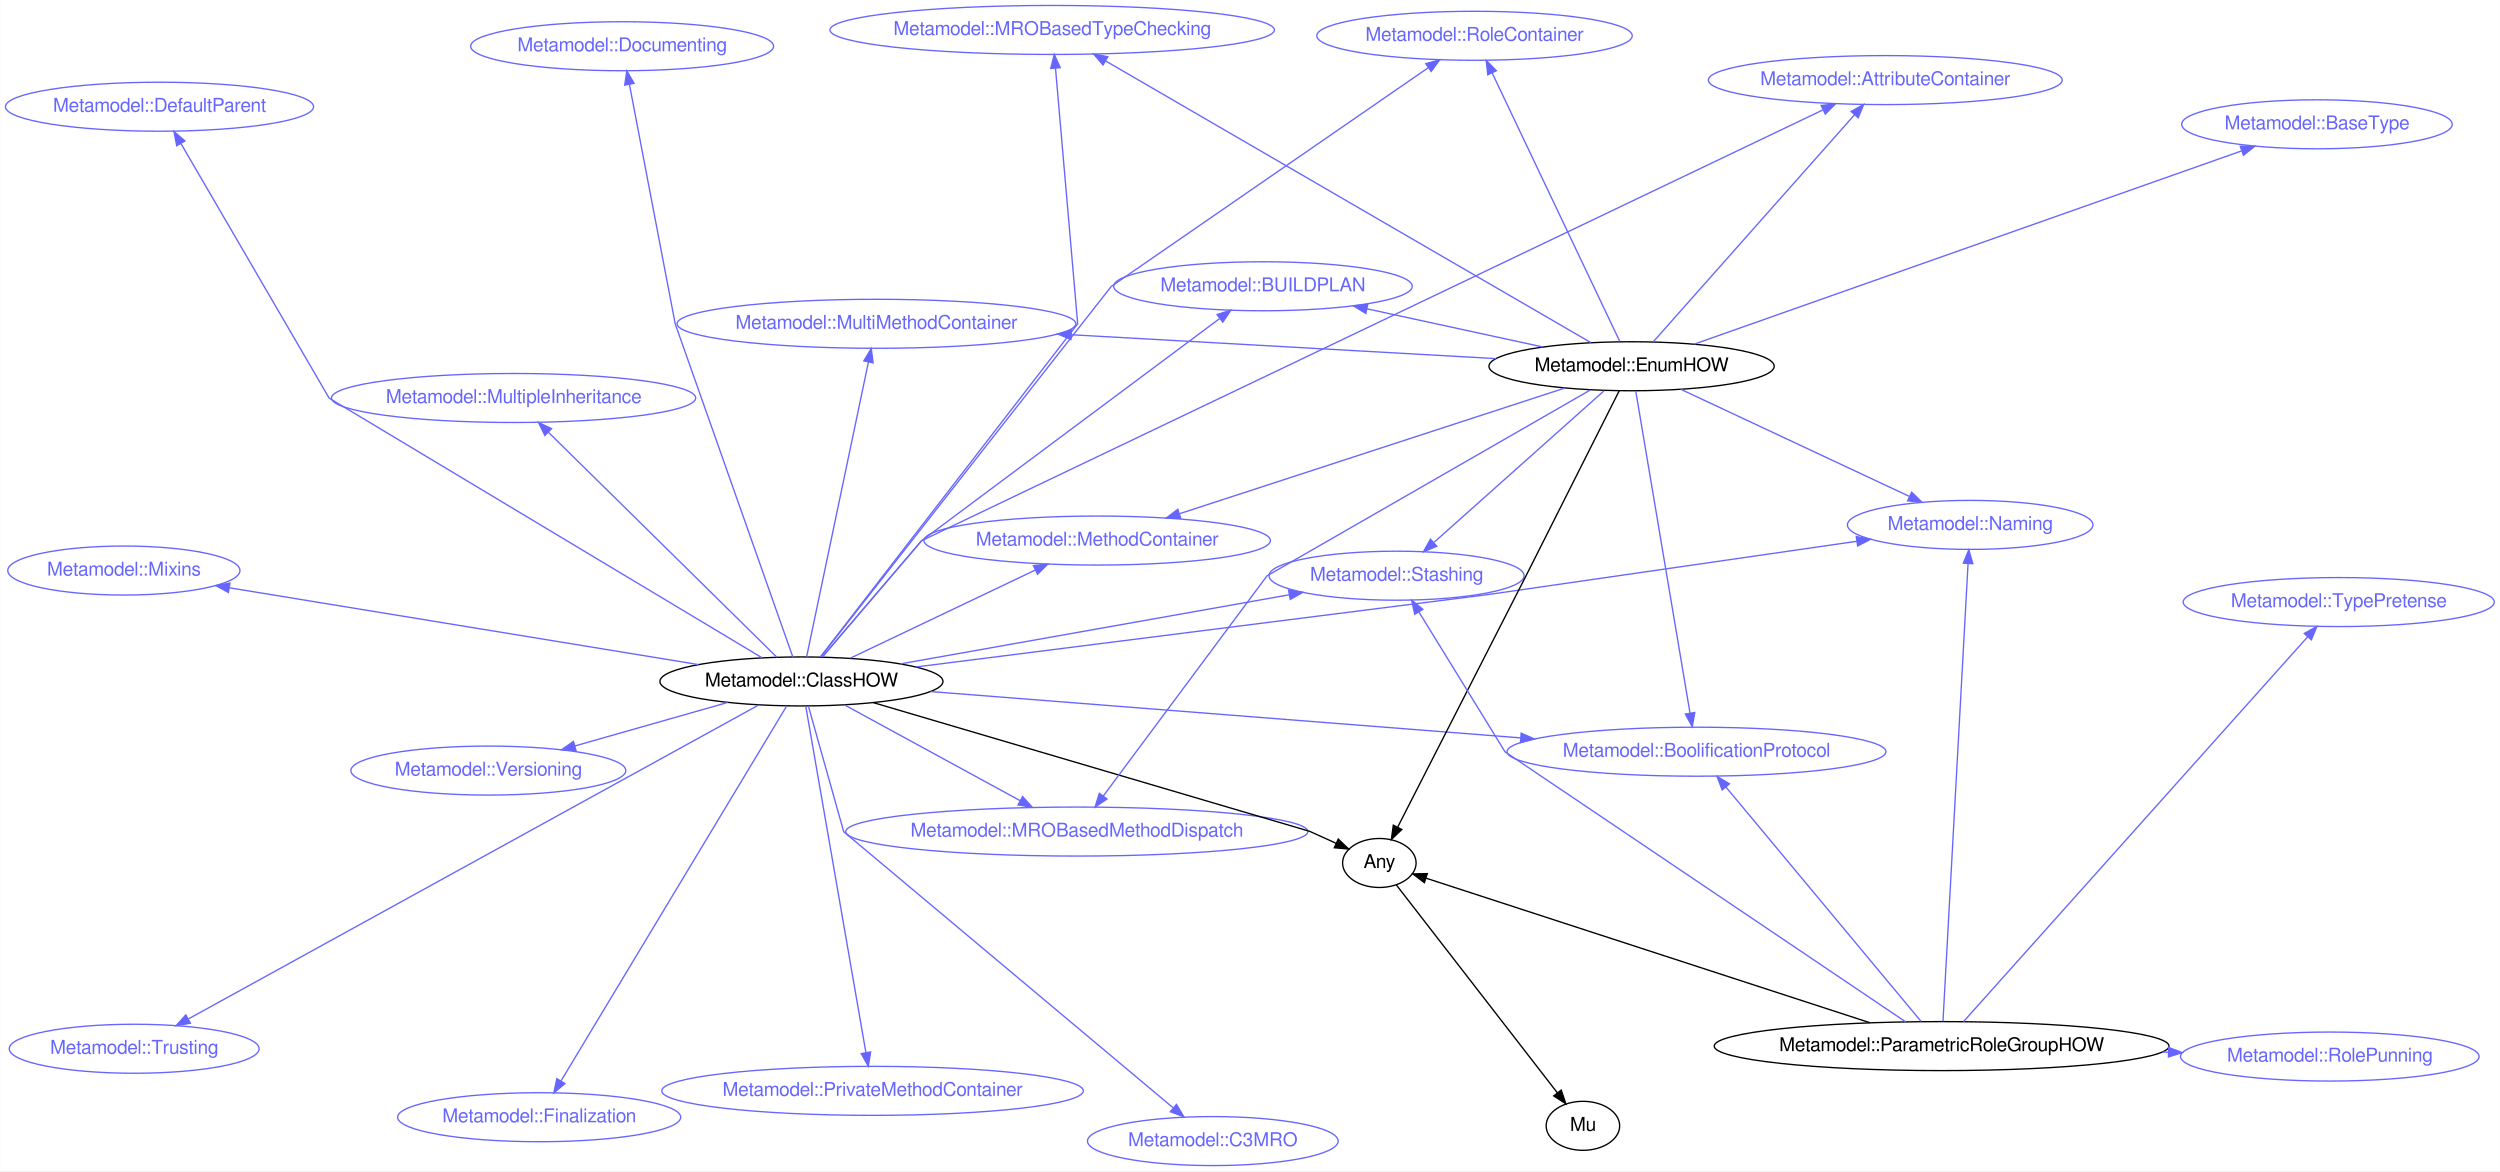
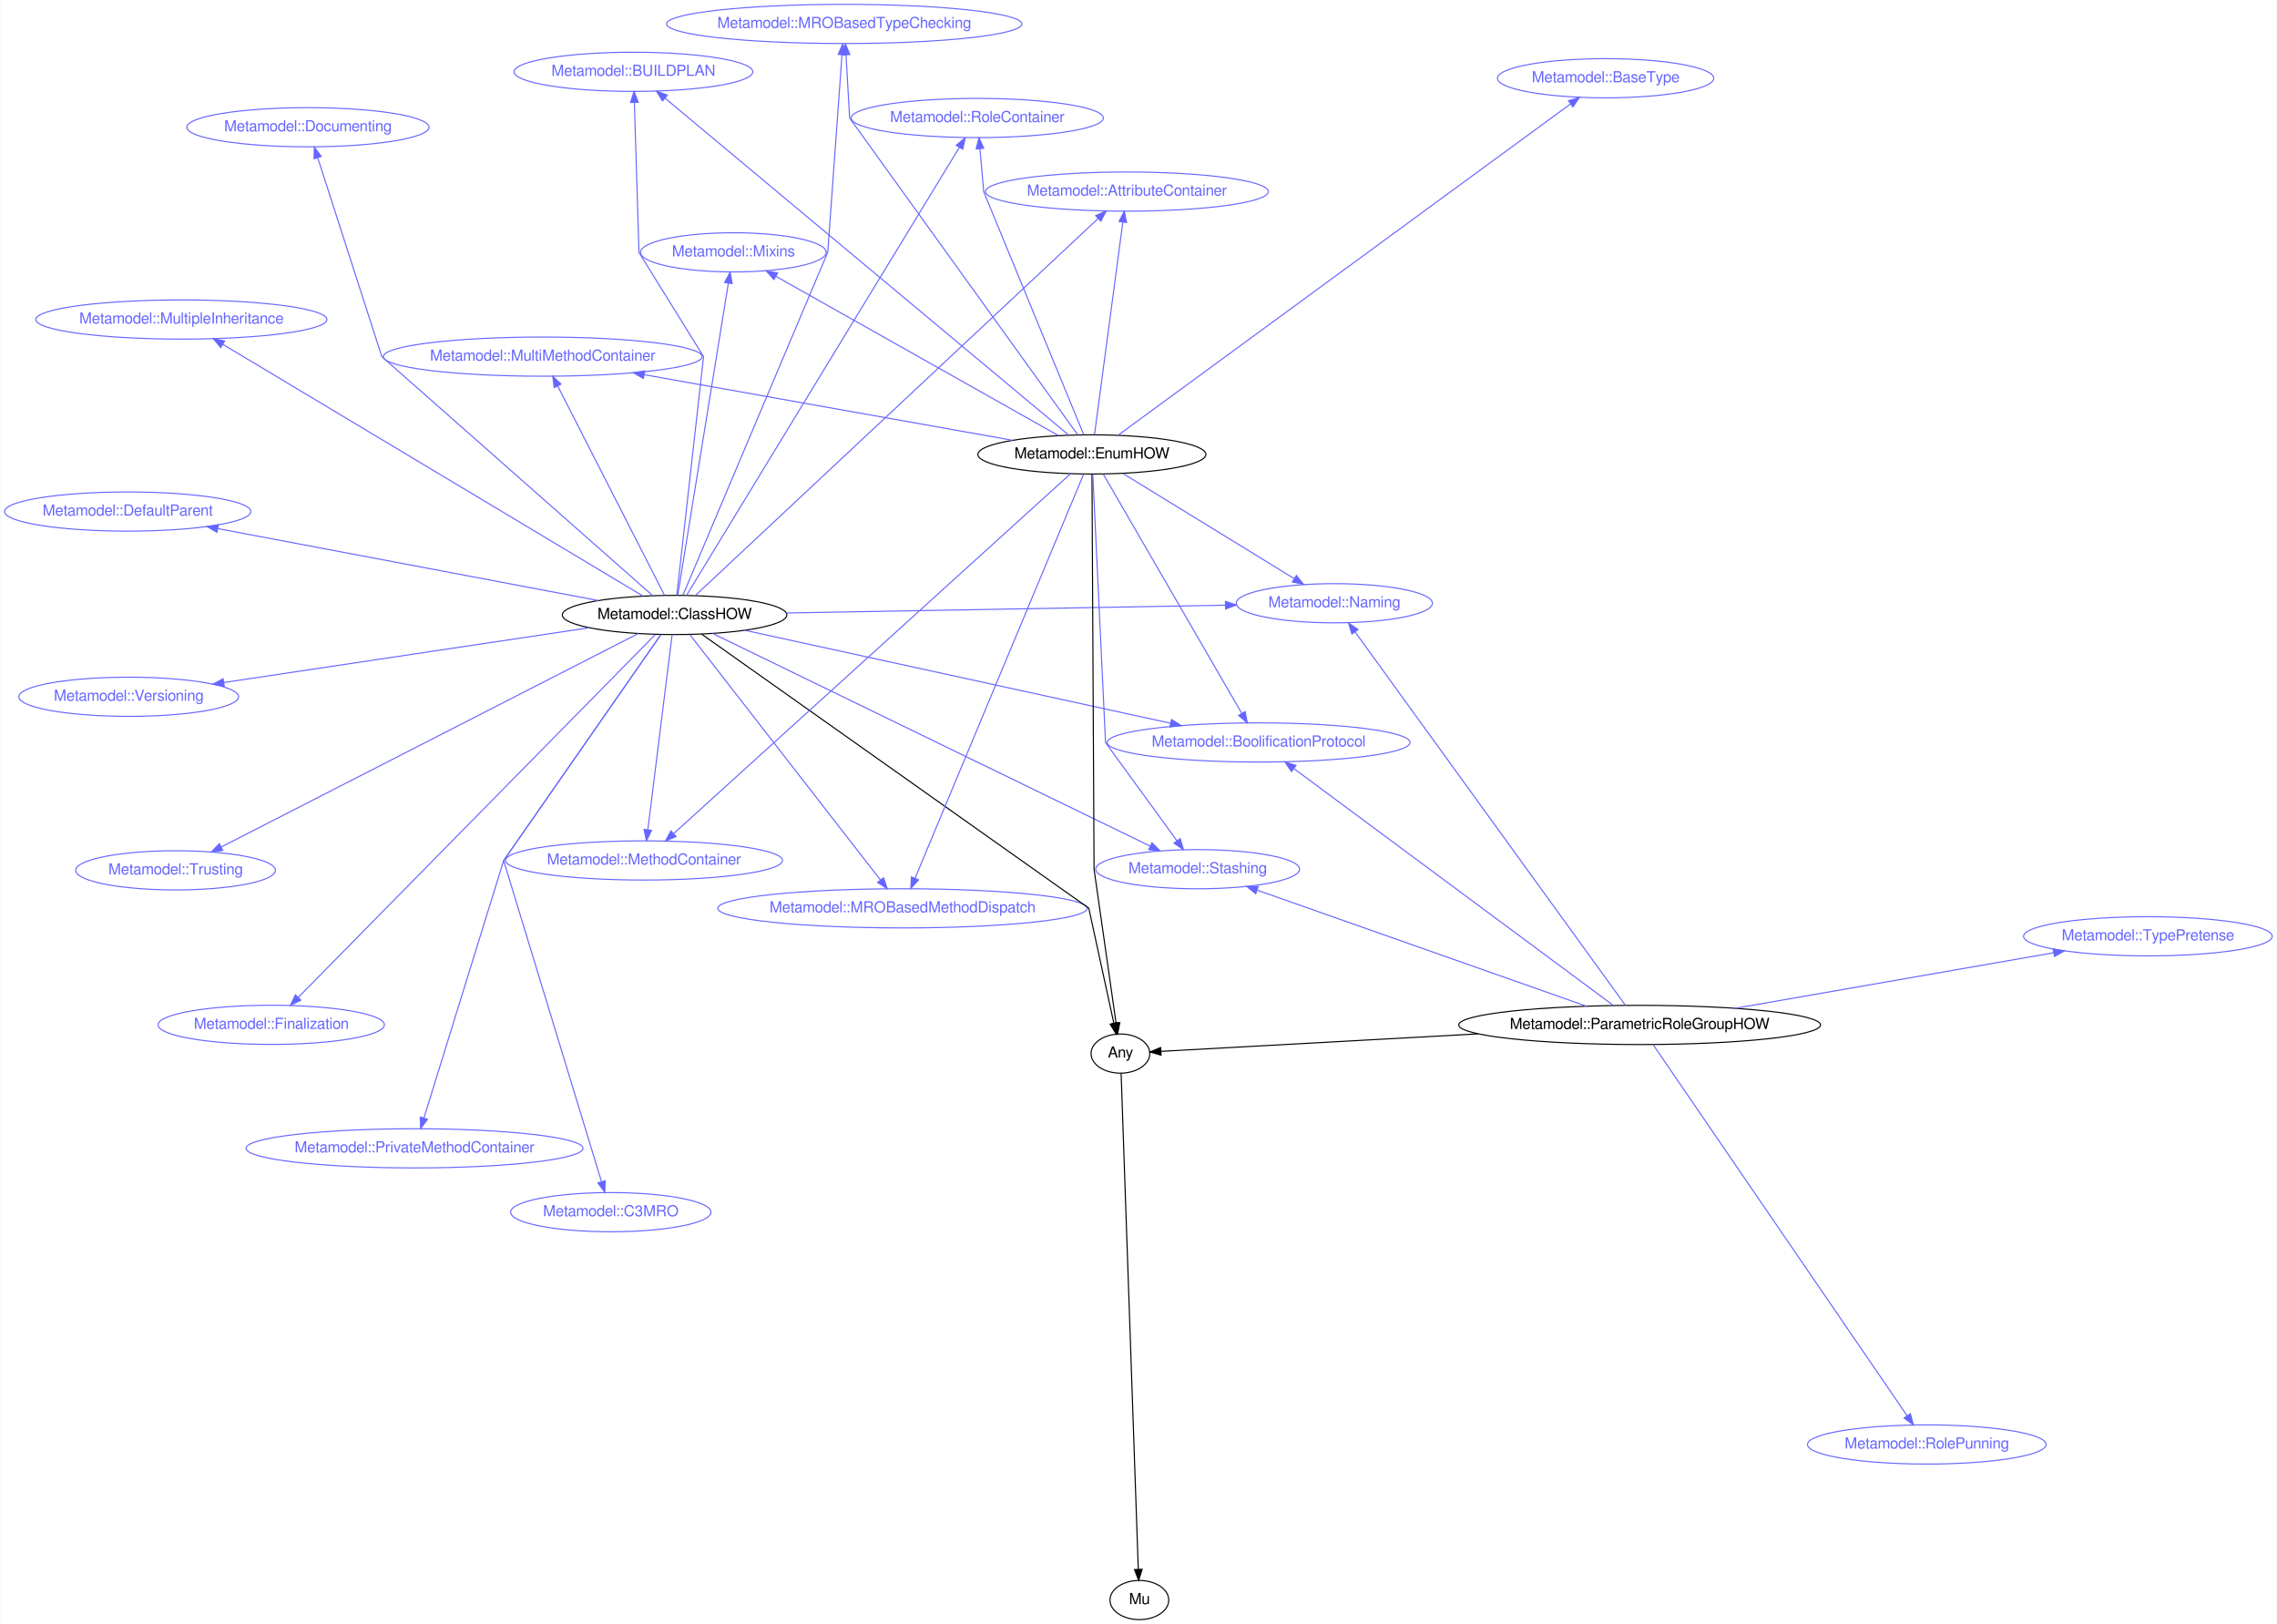
- <svg xmlns="http://www.w3.org/2000/svg" xmlns:xlink="http://www.w3.org/1999/xlink" width="1836pt" height="860pt" viewBox="0.00 0.00 1836.39 860.26">
-   <g id="graph0" class="graph" transform="scale(1 1) rotate(0) translate(870.095 406.126)">
-     <polygon fill="white" stroke="none" points="-870.095,454.135 -870.095,-406.126 966.293,-406.126 966.293,454.135 -870.095,454.135" />
+ <svg xmlns="http://www.w3.org/2000/svg" xmlns:xlink="http://www.w3.org/1999/xlink" width="2092pt" height="1492pt" viewBox="0.00 0.00 2092.11 1492.46">
+   <g id="graph0" class="graph" transform="scale(1 1) rotate(0) translate(4 1488.46)">
+     <polygon fill="white" stroke="transparent" points="-4,4 -4,-1488.46 2088.11,-1488.46 2088.11,4 -4,4" />
    <g id="node1" class="node">
      <g id="a_node1">
        <a xlink:href="/type/Metamodel::BoolificationProtocol" xlink:title="Metamodel::BoolificationProtocol">
-           <ellipse fill="none" stroke="#6666ff" cx="376.123" cy="146.094" rx="139.175" ry="18" />
-           <text text-anchor="middle" x="376.123" y="149.794" font-family="FreeSans" font-size="14.00" fill="#6666ff">Metamodel::BoolificationProtocol</text>
+           <ellipse fill="none" stroke="#6666ff" cx="1152.45" cy="-806.13" rx="139.18" ry="18" />
+           <text text-anchor="middle" x="1152.45" y="-802.43" font-family="FreeSans" font-size="14.00" fill="#6666ff">Metamodel::BoolificationProtocol</text>
        </a>
      </g>
    </g>
    <g id="node2" class="node">
      <g id="a_node2">
        <a xlink:href="/type/Mu" xlink:title="Mu">
-           <ellipse fill="none" stroke="#000000" cx="292.666" cy="420.925" rx="27" ry="18" />
-           <text text-anchor="middle" x="292.666" y="424.625" font-family="FreeSans" font-size="14.00" fill="#000000">Mu</text>
+           <ellipse fill="none" stroke="#000000" cx="1042.84" cy="-18" rx="27" ry="18" />
+           <text text-anchor="middle" x="1042.84" y="-14.3" font-family="FreeSans" font-size="14.00" fill="#000000">Mu</text>
        </a>
      </g>
    </g>
    <g id="node3" class="node">
      <g id="a_node3">
        <a xlink:href="/type/Any" xlink:title="Any">
-           <ellipse fill="none" stroke="#000000" cx="143.119" cy="227.839" rx="27" ry="18" />
-           <text text-anchor="middle" x="143.119" y="231.539" font-family="FreeSans" font-size="14.00" fill="#000000">Any</text>
+           <ellipse fill="none" stroke="#000000" cx="1025.45" cy="-520.21" rx="27" ry="18" />
+           <text text-anchor="middle" x="1025.45" y="-516.51" font-family="FreeSans" font-size="14.00" fill="#000000">Any</text>
        </a>
      </g>
    </g>
    <g id="edge1" class="edge">
-       <path fill="none" stroke="#000000" d="M155.612,243.97C181.893,277.901 243.016,356.82 273.977,396.795" />
-       <polygon fill="#000000" stroke="#000000" points="276.747,394.655 280.103,404.705 271.213,398.942 276.747,394.655" />
+       <path fill="none" stroke="#000000" d="M1026.08,-502.04C1028.69,-426.67 1038.68,-138.32 1041.86,-46.36" />
+       <polygon fill="#000000" stroke="#000000" points="1045.37,-46.26 1042.21,-36.15 1038.37,-46.02 1045.37,-46.26" />
    </g>
    <g id="node4" class="node">
      <g id="a_node4">
        <a xlink:href="/type/Metamodel::Naming" xlink:title="Metamodel::Naming">
-           <ellipse fill="none" stroke="#6666ff" cx="577.158" cy="-20.526" rx="90.184" ry="18" />
-           <text text-anchor="middle" x="577.158" y="-16.826" font-family="FreeSans" font-size="14.00" fill="#6666ff">Metamodel::Naming</text>
+           <ellipse fill="none" stroke="#6666ff" cx="1222.01" cy="-934.07" rx="90.18" ry="18" />
+           <text text-anchor="middle" x="1222.01" y="-930.37" font-family="FreeSans" font-size="14.00" fill="#6666ff">Metamodel::Naming</text>
        </a>
      </g>
    </g>
    <g id="node5" class="node">
      <g id="a_node5">
        <a xlink:href="/type/Metamodel::Documenting" xlink:title="Metamodel::Documenting">
-           <ellipse fill="none" stroke="#6666ff" cx="-413.154" cy="-372.159" rx="111.28" ry="18" />
-           <text text-anchor="middle" x="-413.154" y="-368.459" font-family="FreeSans" font-size="14.00" fill="#6666ff">Metamodel::Documenting</text>
+           <ellipse fill="none" stroke="#6666ff" cx="278.7" cy="-1371.53" rx="111.28" ry="18" />
+           <text text-anchor="middle" x="278.7" y="-1367.83" font-family="FreeSans" font-size="14.00" fill="#6666ff">Metamodel::Documenting</text>
        </a>
      </g>
    </g>
    <g id="node6" class="node">
      <g id="a_node6">
        <a xlink:href="/type/Metamodel::Versioning" xlink:title="Metamodel::Versioning">
-           <ellipse fill="none" stroke="#6666ff" cx="-511.435" cy="159.96" rx="100.983" ry="18" />
-           <text text-anchor="middle" x="-511.435" y="163.66" font-family="FreeSans" font-size="14.00" fill="#6666ff">Metamodel::Versioning</text>
+           <ellipse fill="none" stroke="#6666ff" cx="114.02" cy="-848.12" rx="100.98" ry="18" />
+           <text text-anchor="middle" x="114.02" y="-844.42" font-family="FreeSans" font-size="14.00" fill="#6666ff">Metamodel::Versioning</text>
        </a>
      </g>
    </g>
    <g id="node7" class="node">
      <g id="a_node7">
        <a xlink:href="/type/Metamodel::Stashing" xlink:title="Metamodel::Stashing">
-           <ellipse fill="none" stroke="#6666ff" cx="155.778" cy="16.801" rx="93.683" ry="18" />
-           <text text-anchor="middle" x="155.778" y="20.501" font-family="FreeSans" font-size="14.00" fill="#6666ff">Metamodel::Stashing</text>
+           <ellipse fill="none" stroke="#6666ff" cx="1096.41" cy="-689.66" rx="93.68" ry="18" />
+           <text text-anchor="middle" x="1096.41" y="-685.96" font-family="FreeSans" font-size="14.00" fill="#6666ff">Metamodel::Stashing</text>
        </a>
      </g>
    </g>
    <g id="node8" class="node">
      <g id="a_node8">
        <a xlink:href="/type/Metamodel::AttributeContainer" xlink:title="Metamodel::AttributeContainer">
-           <ellipse fill="none" stroke="#6666ff" cx="514.781" cy="-347.283" rx="129.977" ry="18" />
-           <text text-anchor="middle" x="514.781" y="-343.583" font-family="FreeSans" font-size="14.00" fill="#6666ff">Metamodel::AttributeContainer</text>
+           <ellipse fill="none" stroke="#6666ff" cx="1031.38" cy="-1312.39" rx="129.98" ry="18" />
+           <text text-anchor="middle" x="1031.38" y="-1308.69" font-family="FreeSans" font-size="14.00" fill="#6666ff">Metamodel::AttributeContainer</text>
        </a>
      </g>
    </g>
    <g id="node9" class="node">
      <g id="a_node9">
        <a xlink:href="/type/Metamodel::Finalization" xlink:title="Metamodel::Finalization">
-           <ellipse fill="none" stroke="#6666ff" cx="-474.09" cy="414.608" rx="103.982" ry="18" />
-           <text text-anchor="middle" x="-474.09" y="418.308" font-family="FreeSans" font-size="14.00" fill="#6666ff">Metamodel::Finalization</text>
+           <ellipse fill="none" stroke="#6666ff" cx="245.01" cy="-546.63" rx="103.98" ry="18" />
+           <text text-anchor="middle" x="245.01" y="-542.93" font-family="FreeSans" font-size="14.00" fill="#6666ff">Metamodel::Finalization</text>
        </a>
      </g>
    </g>
    <g id="node10" class="node">
      <g id="a_node10">
        <a xlink:href="/type/Metamodel::MethodContainer" xlink:title="Metamodel::MethodContainer">
-           <ellipse fill="none" stroke="#6666ff" cx="-64.16" cy="-9.021" rx="127.277" ry="18" />
-           <text text-anchor="middle" x="-64.16" y="-5.321" font-family="FreeSans" font-size="14.00" fill="#6666ff">Metamodel::MethodContainer</text>
+           <ellipse fill="none" stroke="#6666ff" cx="587.59" cy="-697.69" rx="127.28" ry="18" />
+           <text text-anchor="middle" x="587.59" y="-693.99" font-family="FreeSans" font-size="14.00" fill="#6666ff">Metamodel::MethodContainer</text>
        </a>
      </g>
    </g>
    <g id="node11" class="node">
      <g id="a_node11">
        <a xlink:href="/type/Metamodel::PrivateMethodContainer" xlink:title="Metamodel::PrivateMethodContainer">
-           <ellipse fill="none" stroke="#6666ff" cx="-229.185" cy="395.237" rx="154.873" ry="18" />
-           <text text-anchor="middle" x="-229.185" y="398.937" font-family="FreeSans" font-size="14.00" fill="#6666ff">Metamodel::PrivateMethodContainer</text>
+           <ellipse fill="none" stroke="#6666ff" cx="376.69" cy="-433.13" rx="154.87" ry="18" />
+           <text text-anchor="middle" x="376.69" y="-429.43" font-family="FreeSans" font-size="14.00" fill="#6666ff">Metamodel::PrivateMethodContainer</text>
        </a>
      </g>
    </g>
    <g id="node12" class="node">
      <g id="a_node12">
        <a xlink:href="/type/Metamodel::MultiMethodContainer" xlink:title="Metamodel::MultiMethodContainer">
-           <ellipse fill="none" stroke="#6666ff" cx="-226.321" cy="-168.263" rx="146.474" ry="18" />
-           <text text-anchor="middle" x="-226.321" y="-164.563" font-family="FreeSans" font-size="14.00" fill="#6666ff">Metamodel::MultiMethodContainer</text>
+           <ellipse fill="none" stroke="#6666ff" cx="494.49" cy="-1160.72" rx="146.47" ry="18" />
+           <text text-anchor="middle" x="494.49" y="-1157.02" font-family="FreeSans" font-size="14.00" fill="#6666ff">Metamodel::MultiMethodContainer</text>
        </a>
      </g>
    </g>
    <g id="node13" class="node">
      <g id="a_node13">
        <a xlink:href="/type/Metamodel::RoleContainer" xlink:title="Metamodel::RoleContainer">
-           <ellipse fill="none" stroke="#6666ff" cx="213.026" cy="-379.838" rx="115.88" ry="18" />
-           <text text-anchor="middle" x="213.026" y="-376.138" font-family="FreeSans" font-size="14.00" fill="#6666ff">Metamodel::RoleContainer</text>
+           <ellipse fill="none" stroke="#6666ff" cx="893.87" cy="-1380.01" rx="115.88" ry="18" />
+           <text text-anchor="middle" x="893.87" y="-1376.31" font-family="FreeSans" font-size="14.00" fill="#6666ff">Metamodel::RoleContainer</text>
        </a>
      </g>
    </g>
    <g id="node14" class="node">
      <g id="a_node14">
        <a xlink:href="/type/Metamodel::MultipleInheritance" xlink:title="Metamodel::MultipleInheritance">
-           <ellipse fill="none" stroke="#6666ff" cx="-492.862" cy="-113.754" rx="133.776" ry="18" />
-           <text text-anchor="middle" x="-492.862" y="-110.054" font-family="FreeSans" font-size="14.00" fill="#6666ff">Metamodel::MultipleInheritance</text>
+           <ellipse fill="none" stroke="#6666ff" cx="162.43" cy="-1194.82" rx="133.78" ry="18" />
+           <text text-anchor="middle" x="162.43" y="-1191.12" font-family="FreeSans" font-size="14.00" fill="#6666ff">Metamodel::MultipleInheritance</text>
        </a>
      </g>
    </g>
    <g id="node15" class="node">
      <g id="a_node15">
        <a xlink:href="/type/Metamodel::DefaultParent" xlink:title="Metamodel::DefaultParent">
-           <ellipse fill="none" stroke="#6666ff" cx="-753.005" cy="-327.728" rx="113.18" ry="18" />
-           <text text-anchor="middle" x="-753.005" y="-324.028" font-family="FreeSans" font-size="14.00" fill="#6666ff">Metamodel::DefaultParent</text>
+           <ellipse fill="none" stroke="#6666ff" cx="113.09" cy="-1018.34" rx="113.18" ry="18" />
+           <text text-anchor="middle" x="113.09" y="-1014.64" font-family="FreeSans" font-size="14.00" fill="#6666ff">Metamodel::DefaultParent</text>
        </a>
      </g>
    </g>
    <g id="node16" class="node">
      <g id="a_node16">
        <a xlink:href="/type/Metamodel::C3MRO" xlink:title="Metamodel::C3MRO">
-           <ellipse fill="none" stroke="#6666ff" cx="20.784" cy="432.135" rx="92.084" ry="18" />
-           <text text-anchor="middle" x="20.784" y="435.835" font-family="FreeSans" font-size="14.00" fill="#6666ff">Metamodel::C3MRO</text>
+           <ellipse fill="none" stroke="#6666ff" cx="557.08" cy="-374.46" rx="92.08" ry="18" />
+           <text text-anchor="middle" x="557.08" y="-370.76" font-family="FreeSans" font-size="14.00" fill="#6666ff">Metamodel::C3MRO</text>
        </a>
      </g>
    </g>
    <g id="node17" class="node">
      <g id="a_node17">
        <a xlink:href="/type/Metamodel::MROBasedMethodDispatch" xlink:title="Metamodel::MROBasedMethodDispatch">
-           <ellipse fill="none" stroke="#6666ff" cx="-79.131" cy="204.764" rx="169.77" ry="18" />
-           <text text-anchor="middle" x="-79.131" y="208.464" font-family="FreeSans" font-size="14.00" fill="#6666ff">Metamodel::MROBasedMethodDispatch</text>
+           <ellipse fill="none" stroke="#6666ff" cx="825.16" cy="-653.69" rx="169.77" ry="18" />
+           <text text-anchor="middle" x="825.16" y="-649.99" font-family="FreeSans" font-size="14.00" fill="#6666ff">Metamodel::MROBasedMethodDispatch</text>
        </a>
      </g>
    </g>
    <g id="node18" class="node">
      <g id="a_node18">
        <a xlink:href="/type/Metamodel::MROBasedTypeChecking" xlink:title="Metamodel::MROBasedTypeChecking">
-           <ellipse fill="none" stroke="#6666ff" cx="-97.226" cy="-384.126" rx="163.271" ry="18" />
-           <text text-anchor="middle" x="-97.226" y="-380.426" font-family="FreeSans" font-size="14.00" fill="#6666ff">Metamodel::MROBasedTypeChecking</text>
+           <ellipse fill="none" stroke="#6666ff" cx="771.6" cy="-1466.46" rx="163.27" ry="18" />
+           <text text-anchor="middle" x="771.6" y="-1462.76" font-family="FreeSans" font-size="14.00" fill="#6666ff">Metamodel::MROBasedTypeChecking</text>
        </a>
      </g>
    </g>
    <g id="node19" class="node">
      <g id="a_node19">
        <a xlink:href="/type/Metamodel::Trusting" xlink:title="Metamodel::Trusting">
-           <ellipse fill="none" stroke="#6666ff" cx="-771.603" cy="364.307" rx="91.784" ry="18" />
-           <text text-anchor="middle" x="-771.603" y="368.007" font-family="FreeSans" font-size="14.00" fill="#6666ff">Metamodel::Trusting</text>
+           <ellipse fill="none" stroke="#6666ff" cx="157.1" cy="-688.61" rx="91.78" ry="18" />
+           <text text-anchor="middle" x="157.1" y="-684.91" font-family="FreeSans" font-size="14.00" fill="#6666ff">Metamodel::Trusting</text>
        </a>
      </g>
    </g>
    <g id="node20" class="node">
      <g id="a_node20">
        <a xlink:href="/type/Metamodel::BUILDPLAN" xlink:title="Metamodel::BUILDPLAN">
-           <ellipse fill="none" stroke="#6666ff" cx="57.624" cy="-195.829" rx="109.681" ry="18" />
-           <text text-anchor="middle" x="57.624" y="-192.129" font-family="FreeSans" font-size="14.00" fill="#6666ff">Metamodel::BUILDPLAN</text>
+           <ellipse fill="none" stroke="#6666ff" cx="577.88" cy="-1422.46" rx="109.68" ry="18" />
+           <text text-anchor="middle" x="577.88" y="-1418.76" font-family="FreeSans" font-size="14.00" fill="#6666ff">Metamodel::BUILDPLAN</text>
        </a>
      </g>
    </g>
    <g id="node21" class="node">
      <g id="a_node21">
        <a xlink:href="/type/Metamodel::Mixins" xlink:title="Metamodel::Mixins">
-           <ellipse fill="none" stroke="#6666ff" cx="-779.18" cy="13.013" rx="85.285" ry="18" />
-           <text text-anchor="middle" x="-779.18" y="16.713" font-family="FreeSans" font-size="14.00" fill="#6666ff">Metamodel::Mixins</text>
+           <ellipse fill="none" stroke="#6666ff" cx="669.73" cy="-1256.55" rx="85.29" ry="18" />
+           <text text-anchor="middle" x="669.73" y="-1252.85" font-family="FreeSans" font-size="14.00" fill="#6666ff">Metamodel::Mixins</text>
        </a>
      </g>
    </g>
    <g id="node22" class="node">
      <g id="a_node22">
        <a xlink:href="/type/Metamodel::ClassHOW" xlink:title="Metamodel::ClassHOW">
-           <ellipse fill="none" stroke="#000000" cx="-281.412" cy="94.478" rx="103.982" ry="18" />
-           <text text-anchor="middle" x="-281.412" y="98.177" font-family="FreeSans" font-size="14.00" fill="#000000">Metamodel::ClassHOW</text>
+           <ellipse fill="none" stroke="#000000" cx="615.69" cy="-923.3" rx="103.18" ry="18" />
+           <text text-anchor="middle" x="615.69" y="-919.6" font-family="FreeSans" font-size="14.00" fill="#000000">Metamodel::ClassHOW</text>
        </a>
      </g>
    </g>
    <g id="edge23" class="edge">
-       <path fill="none" stroke="#6666ff" d="M-186.503,101.928C-72.494,110.877 119.308,125.934 246.796,135.941" />
-       <polygon fill="#6666ff" stroke="#6666ff" points="247.313,132.471 257.009,136.743 246.766,139.45 247.313,132.471" />
+       <path fill="none" stroke="#6666ff" d="M680.17,-909.23C778.22,-887.82 964.69,-847.11 1071.65,-823.77" />
+       <polygon fill="#6666ff" stroke="#6666ff" points="1072.4,-827.18 1081.43,-821.63 1070.91,-820.34 1072.4,-827.18" />
    </g>
    <g id="edge2" class="edge">
-       <path fill="none" stroke="#000000" d="M-228.689,110.028C-125.73,140.396 92.101,204.645 92.101,204.645 92.101,204.645 100.969,208.677 111.311,213.379" />
-       <polygon fill="#000000" stroke="#000000" points="112.938,210.274 120.593,217.599 110.041,216.646 112.938,210.274" />
+       <path fill="none" stroke="#000000" d="M640.67,-905.62C725.37,-845.66 996.39,-653.81 996.39,-653.81 996.39,-653.81 1010.83,-587.42 1019.35,-548.24" />
+       <polygon fill="#000000" stroke="#000000" points="1022.82,-548.74 1021.53,-538.22 1015.98,-547.25 1022.82,-548.74" />
    </g>
    <g id="edge5" class="edge">
-       <path fill="none" stroke="#6666ff" d="M-197.194,83.819C-53.552,65.641 223.451,30.585 223.451,30.585 223.451,30.585 389.389,6.607 493.951,-8.502" />
-       <polygon fill="#6666ff" stroke="#6666ff" points="493.472,-11.969 503.87,-9.935 494.474,-5.041 493.472,-11.969" />
+       <path fill="none" stroke="#6666ff" d="M718.55,-925.13C831.09,-927.13 1010.29,-930.31 1121.78,-932.29" />
+       <polygon fill="#6666ff" stroke="#6666ff" points="1121.96,-935.79 1132.02,-932.47 1122.08,-928.8 1121.96,-935.79" />
    </g>
    <g id="edge6" class="edge">
-       <path fill="none" stroke="#6666ff" d="M-287.787,76.419C-308.741,17.063 -374.158,-168.245 -374.158,-168.245 -374.158,-168.245 -397.097,-288.198 -407.788,-344.101" />
-       <polygon fill="#6666ff" stroke="#6666ff" points="-411.252,-343.583 -409.693,-354.063 -404.377,-344.898 -411.252,-343.583" />
+       <path fill="none" stroke="#6666ff" d="M595.47,-941.15C532.9,-996.36 346.65,-1160.71 346.65,-1160.71 346.65,-1160.71 306.15,-1286.35 287.69,-1343.65" />
+       <polygon fill="#6666ff" stroke="#6666ff" points="284.35,-1342.59 284.61,-1353.19 291.01,-1344.74 284.35,-1342.59" />
    </g>
    <g id="edge7" class="edge">
-       <path fill="none" stroke="#6666ff" d="M-335.633,109.913C-369.263,119.487 -412.624,131.831 -447.868,141.864" />
-       <polygon fill="#6666ff" stroke="#6666ff" points="-447.002,145.256 -457.578,144.628 -448.919,138.524 -447.002,145.256" />
+       <path fill="none" stroke="#6666ff" d="M537.31,-911.56C446.24,-897.91 296.39,-875.45 201.58,-861.24" />
+       <polygon fill="#6666ff" stroke="#6666ff" points="201.85,-857.74 191.44,-859.72 200.81,-864.67 201.85,-857.74" />
    </g>
    <g id="edge8" class="edge">
-       <path fill="none" stroke="#6666ff" d="M-208.729,81.564C-129.91,67.56 -4.513,45.28 76.717,30.848" />
-       <polygon fill="#6666ff" stroke="#6666ff" points="76.432,27.344 86.89,29.041 77.656,34.236 76.432,27.344" />
+       <path fill="none" stroke="#6666ff" d="M650.65,-906.31C736.61,-864.53 958.12,-756.87 1052.63,-710.94" />
+       <polygon fill="#6666ff" stroke="#6666ff" points="1054.44,-713.95 1061.91,-706.43 1051.38,-707.65 1054.44,-713.95" />
    </g>
    <g id="edge9" class="edge">
-       <path fill="none" stroke="#6666ff" d="M-266.038,76.467C-240.749,46.843 -193.147,-8.921 -193.147,-8.921 -193.147,-8.921 311.878,-250.303 468.819,-325.314" />
-       <polygon fill="#6666ff" stroke="#6666ff" points="467.679,-328.649 478.211,-329.803 470.698,-322.333 467.679,-328.649" />
+       <path fill="none" stroke="#6666ff" d="M634.63,-941.03C701.58,-1003.7 927.21,-1214.89 1004.87,-1287.57" />
+       <polygon fill="#6666ff" stroke="#6666ff" points="1002.64,-1290.28 1012.33,-1294.55 1007.42,-1285.17 1002.64,-1290.28" />
    </g>
    <g id="edge10" class="edge">
-       <path fill="none" stroke="#6666ff" d="M-292.324,112.606C-324.647,166.312 -420.016,324.765 -458.108,388.055" />
-       <polygon fill="#6666ff" stroke="#6666ff" points="-455.143,389.915 -463.298,396.678 -461.14,386.305 -455.143,389.915" />
+       <path fill="none" stroke="#6666ff" d="M597.81,-905.13C537.25,-843.6 339.76,-642.91 269.83,-571.85" />
+       <polygon fill="#6666ff" stroke="#6666ff" points="272.21,-569.28 262.7,-564.61 267.22,-574.19 272.21,-569.28" />
    </g>
    <g id="edge11" class="edge">
-       <path fill="none" stroke="#6666ff" d="M-245.538,77.387C-208.305,59.65 -149.968,31.858 -109.551,12.603" />
-       <polygon fill="#6666ff" stroke="#6666ff" points="-110.984,9.409 -100.451,8.268 -107.973,15.729 -110.984,9.409" />
+       <path fill="none" stroke="#6666ff" d="M613.44,-905.22C608.56,-866.03 596.97,-773.01 591.12,-725.97" />
+       <polygon fill="#6666ff" stroke="#6666ff" points="594.57,-725.35 589.86,-715.86 587.62,-726.22 594.57,-725.35" />
    </g>
    <g id="edge12" class="edge">
-       <path fill="none" stroke="#6666ff" d="M-278.224,112.839C-269.407,163.611 -244.654,306.156 -234.077,367.065" />
-       <polygon fill="#6666ff" stroke="#6666ff" points="-230.594,366.665 -232.332,377.116 -237.491,367.863 -230.594,366.665" />
+       <path fill="none" stroke="#6666ff" d="M603.1,-905.21C565.83,-851.65 458.61,-697.59 458.61,-697.59 458.61,-697.59 406.33,-528.83 385.3,-460.93" />
+       <polygon fill="#6666ff" stroke="#6666ff" points="388.62,-459.82 382.32,-451.31 381.94,-461.9 388.62,-459.82" />
    </g>
    <g id="edge13" class="edge">
-       <path fill="none" stroke="#6666ff" d="M-277.626,76.418C-268.19,31.42 -243.578,-85.962 -232.22,-140.127" />
-       <polygon fill="#6666ff" stroke="#6666ff" points="-235.612,-141.008 -230.134,-150.077 -228.761,-139.572 -235.612,-141.008" />
+       <path fill="none" stroke="#6666ff" d="M606.38,-941.54C585.18,-983.07 533.21,-1084.88 508.28,-1133.72" />
+       <polygon fill="#6666ff" stroke="#6666ff" points="505.1,-1132.25 503.67,-1142.75 511.33,-1135.44 505.1,-1132.25" />
    </g>
    <g id="edge14" class="edge">
-       <path fill="none" stroke="#6666ff" d="M-267.175,76.324C-217.348,12.793 -53.815,-195.721 -53.815,-195.721 -53.815,-195.721 107.288,-306.88 179.137,-356.455" />
-       <polygon fill="#6666ff" stroke="#6666ff" points="177.221,-359.385 187.44,-362.184 181.197,-353.624 177.221,-359.385" />
+       <path fill="none" stroke="#6666ff" d="M626.6,-941.21C669.39,-1011.47 826.02,-1268.62 877.42,-1352.99" />
+       <polygon fill="#6666ff" stroke="#6666ff" points="874.55,-1355.01 882.74,-1361.73 880.53,-1351.37 874.55,-1355.01" />
    </g>
    <g id="edge15" class="edge">
-       <path fill="none" stroke="#6666ff" d="M-299.44,76.724C-337.032,39.704 -423.888,-45.83 -467.257,-88.539" />
-       <polygon fill="#6666ff" stroke="#6666ff" points="-469.91,-86.239 -474.579,-95.749 -464.998,-91.226 -469.91,-86.239" />
+       <path fill="none" stroke="#6666ff" d="M586.65,-940.7C507.69,-988 289.09,-1118.95 200.48,-1172.03" />
+       <polygon fill="#6666ff" stroke="#6666ff" points="198.6,-1169.08 191.82,-1177.22 202.2,-1175.08 198.6,-1169.08" />
    </g>
    <g id="edge16" class="edge">
-       <path fill="none" stroke="#6666ff" d="M-310.395,77.094C-393.777,27.081 -628.346,-113.615 -628.346,-113.615 -628.346,-113.615 -703.617,-242.899 -737.18,-300.546" />
-       <polygon fill="#6666ff" stroke="#6666ff" points="-740.37,-299.069 -742.377,-309.472 -734.321,-302.592 -740.37,-299.069" />
+       <path fill="none" stroke="#6666ff" d="M545.54,-936.57C453.9,-953.89 293.66,-984.19 196.08,-1002.64" />
+       <polygon fill="#6666ff" stroke="#6666ff" points="195.14,-999.26 185.96,-1004.56 196.44,-1006.14 195.14,-999.26" />
    </g>
    <g id="edge17" class="edge">
-       <path fill="none" stroke="#6666ff" d="M-276.285,112.709C-267.466,144.067 -250.363,204.883 -250.363,204.883 -250.363,204.883 -78.656,348.792 -8.523,407.572" />
-       <polygon fill="#6666ff" stroke="#6666ff" points="-5.908,405.197 -0.492,414.302 -10.405,410.561 -5.908,405.197" />
+       <path fill="none" stroke="#6666ff" d="M603.1,-905.21C565.83,-851.65 458.61,-697.59 458.61,-697.59 458.61,-697.59 524.61,-481 548.55,-402.47" />
+       <polygon fill="#6666ff" stroke="#6666ff" points="551.94,-403.35 551.51,-392.76 545.24,-401.31 551.94,-403.35" />
    </g>
    <g id="edge18" class="edge">
-       <path fill="none" stroke="#6666ff" d="M-249.806,111.71C-215.036,130.667 -159.016,161.21 -120.708,182.096" />
-       <polygon fill="#6666ff" stroke="#6666ff" points="-118.96,179.062 -111.856,186.922 -122.311,185.208 -118.96,179.062" />
+       <path fill="none" stroke="#6666ff" d="M629.76,-905.19C665.98,-858.57 762.56,-734.26 804.85,-679.83" />
+       <polygon fill="#6666ff" stroke="#6666ff" points="807.78,-681.76 811.15,-671.72 802.25,-677.47 807.78,-681.76" />
    </g>
    <g id="edge19" class="edge">
-       <path fill="none" stroke="#6666ff" d="M-267.464,76.417C-221.617,17.053 -78.484,-168.28 -78.484,-168.28 -78.484,-168.28 -89.715,-297.617 -94.789,-356.055" />
-       <polygon fill="#6666ff" stroke="#6666ff" points="-98.282,-355.829 -95.66,-366.094 -91.308,-356.435 -98.282,-355.829" />
+       <path fill="none" stroke="#6666ff" d="M623.46,-941.7C652.97,-1011.59 756.47,-1256.67 756.47,-1256.67 756.47,-1256.67 765.41,-1380.68 769.55,-1438.01" />
+       <polygon fill="#6666ff" stroke="#6666ff" points="766.07,-1438.49 770.29,-1448.21 773.06,-1437.99 766.07,-1438.49" />
    </g>
    <g id="edge20" class="edge">
-       <path fill="none" stroke="#6666ff" d="M-312.822,111.767C-398.609,158.99 -636.804,290.106 -731.771,342.381" />
-       <polygon fill="#6666ff" stroke="#6666ff" points="-730.322,345.579 -740.77,347.335 -733.698,339.447 -730.322,345.579" />
+       <path fill="none" stroke="#6666ff" d="M582.34,-906.23C500.43,-864.31 289.45,-756.34 199.14,-710.12" />
+       <polygon fill="#6666ff" stroke="#6666ff" points="200.51,-706.89 190.02,-705.45 197.32,-713.12 200.51,-706.89" />
    </g>
    <g id="edge21" class="edge">
-       <path fill="none" stroke="#6666ff" d="M-266.038,76.467C-240.749,46.843 -193.147,-8.921 -193.147,-8.921 -193.147,-8.921 -41.632,-121.85 25.853,-172.149" />
-       <polygon fill="#6666ff" stroke="#6666ff" points="23.922,-175.075 34.032,-178.245 28.106,-169.463 23.922,-175.075" />
+       <path fill="none" stroke="#6666ff" d="M617.74,-941.54C623.97,-997.14 642.33,-1160.74 642.33,-1160.74 642.33,-1160.74 582.99,-1256.42 582.99,-1256.42 582.99,-1256.42 580.21,-1346.72 578.75,-1394.13" />
+       <polygon fill="#6666ff" stroke="#6666ff" points="575.25,-1394.27 578.44,-1404.37 582.24,-1394.48 575.25,-1394.27" />
    </g>
    <g id="edge22" class="edge">
-       <path fill="none" stroke="#6666ff" d="M-357.013,82.105C-450.168,66.859 -607.621,41.09 -701.652,25.701" />
-       <polygon fill="#6666ff" stroke="#6666ff" points="-702.369,29.131 -711.672,24.061 -701.238,22.223 -702.369,29.131" />
+       <path fill="none" stroke="#6666ff" d="M618.67,-941.69C627.62,-996.88 654.3,-1161.37 665.1,-1228.03" />
+       <polygon fill="#6666ff" stroke="#6666ff" points="661.7,-1228.9 666.76,-1238.21 668.61,-1227.78 661.7,-1228.9" />
    </g>
    <g id="node23" class="node">
      <g id="a_node23">
        <a xlink:href="/type/Metamodel::BaseType" xlink:title="Metamodel::BaseType">
-           <ellipse fill="none" stroke="#6666ff" cx="831.9" cy="-314.811" rx="99.382" ry="18" />
-           <text text-anchor="middle" x="831.9" y="-311.111" font-family="FreeSans" font-size="14.00" fill="#6666ff">Metamodel::BaseType</text>
+           <ellipse fill="none" stroke="#6666ff" cx="1471.33" cy="-1416.55" rx="99.38" ry="18" />
+           <text text-anchor="middle" x="1471.33" y="-1412.85" font-family="FreeSans" font-size="14.00" fill="#6666ff">Metamodel::BaseType</text>
        </a>
      </g>
    </g>
    <g id="node24" class="node">
      <g id="a_node24">
        <a xlink:href="/type/Metamodel::EnumHOW" xlink:title="Metamodel::EnumHOW">
-           <ellipse fill="none" stroke="#000000" cx="328.413" cy="-137.068" rx="104.782" ry="18" />
-           <text text-anchor="middle" x="328.413" y="-133.368" font-family="FreeSans" font-size="14.00" fill="#000000">Metamodel::EnumHOW</text>
+           <ellipse fill="none" stroke="#000000" cx="999.2" cy="-1070.84" rx="104.78" ry="18" />
+           <text text-anchor="middle" x="999.2" y="-1067.14" font-family="FreeSans" font-size="14.00" fill="#000000">Metamodel::EnumHOW</text>
        </a>
      </g>
    </g>
    <g id="edge34" class="edge">
-       <path fill="none" stroke="#6666ff" d="M331.47,-118.925C339.563,-70.891 361.592,59.854 371.355,117.798" />
-       <polygon fill="#6666ff" stroke="#6666ff" points="374.819,117.292 373.029,127.734 367.916,118.455 374.819,117.292" />
+       <path fill="none" stroke="#6666ff" d="M1009.73,-1052.64C1036.21,-1006.91 1105.64,-886.99 1136.85,-833.07" />
+       <polygon fill="#6666ff" stroke="#6666ff" points="1140.06,-834.51 1142.04,-824.1 1134.01,-831 1140.06,-834.51" />
    </g>
    <g id="edge3" class="edge">
-       <path fill="none" stroke="#000000" d="M319.378,-119.129C298.949,-78.568 250.968,16.695 250.968,16.695 250.968,16.695 185.497,144.874 156.577,201.492" />
-       <polygon fill="#000000" stroke="#000000" points="159.61,203.247 151.945,210.561 153.377,200.063 159.61,203.247" />
+       <path fill="none" stroke="#000000" d="M999.3,-1052.71C999.7,-976.93 1001.22,-689.55 1001.22,-689.55 1001.22,-689.55 1014.52,-596.61 1021.41,-548.43" />
+       <polygon fill="#000000" stroke="#000000" points="1024.9,-548.72 1022.85,-538.33 1017.97,-547.73 1024.9,-548.72" />
    </g>
    <g id="edge24" class="edge">
-       <path fill="none" stroke="#6666ff" d="M364.583,-120.122C409.049,-99.289 484.503,-63.937 532.529,-41.436" />
-       <polygon fill="#6666ff" stroke="#6666ff" points="534.18,-44.527 541.751,-37.115 531.21,-38.188 534.18,-44.527" />
+       <path fill="none" stroke="#6666ff" d="M1027.87,-1053.24C1068.01,-1028.6 1140.96,-983.82 1185.1,-956.72" />
+       <polygon fill="#6666ff" stroke="#6666ff" points="1187.11,-959.6 1193.8,-951.39 1183.44,-953.64 1187.11,-959.6" />
    </g>
    <g id="edge25" class="edge">
-       <path fill="none" stroke="#6666ff" d="M308.272,-119.116C277.394,-91.594 218.278,-38.905 183.416,-7.832" />
-       <polygon fill="#6666ff" stroke="#6666ff" points="185.32,-4.841 175.526,-0.8 180.662,-10.066 185.32,-4.841" />
+       <path fill="none" stroke="#6666ff" d="M1000.06,-1052.64C1002.9,-992.82 1011.76,-806.05 1011.76,-806.05 1011.76,-806.05 1052.44,-750.12 1077.4,-715.8" />
+       <polygon fill="#6666ff" stroke="#6666ff" points="1080.32,-717.74 1083.37,-707.59 1074.66,-713.62 1080.32,-717.74" />
    </g>
    <g id="edge26" class="edge">
-       <path fill="none" stroke="#6666ff" d="M344.303,-154.991C377.45,-192.379 454.055,-278.786 492.264,-321.883" />
-       <polygon fill="#6666ff" stroke="#6666ff" points="489.679,-324.244 498.932,-329.405 494.917,-319.601 489.679,-324.244" />
+       <path fill="none" stroke="#6666ff" d="M1001.62,-1088.99C1007.19,-1130.8 1020.95,-1234.11 1027.63,-1284.22" />
+       <polygon fill="#6666ff" stroke="#6666ff" points="1024.19,-1284.9 1028.98,-1294.35 1031.13,-1283.98 1024.19,-1284.9" />
    </g>
    <g id="edge27" class="edge">
-       <path fill="none" stroke="#6666ff" d="M279.487,-121.11C207.74,-97.708 74.089,-54.114 -3.706,-28.739" />
-       <polygon fill="#6666ff" stroke="#6666ff" points="-2.78,-25.36 -13.372,-25.586 -4.951,-32.015 -2.78,-25.36" />
+       <path fill="none" stroke="#6666ff" d="M979.62,-1053.09C912.59,-992.32 692.14,-792.47 614.75,-722.31" />
+       <polygon fill="#6666ff" stroke="#6666ff" points="617.05,-719.67 607.29,-715.55 612.35,-724.86 617.05,-719.67" />
    </g>
    <g id="edge28" class="edge">
-       <path fill="none" stroke="#6666ff" d="M228.918,-142.663C142.041,-147.549 14.895,-154.698 -82.96,-160.201" />
-       <polygon fill="#6666ff" stroke="#6666ff" points="-83.448,-156.723 -93.236,-160.779 -83.055,-163.712 -83.448,-156.723" />
+       <path fill="none" stroke="#6666ff" d="M926.35,-1083.81C837.01,-1099.72 685.44,-1126.72 587.7,-1144.12" />
+       <polygon fill="#6666ff" stroke="#6666ff" points="587.05,-1140.68 577.82,-1145.88 588.28,-1147.58 587.05,-1140.68" />
    </g>
    <g id="edge29" class="edge">
-       <path fill="none" stroke="#6666ff" d="M319.741,-155.315C299.644,-197.598 249.797,-302.473 226.031,-352.476" />
-       <polygon fill="#6666ff" stroke="#6666ff" points="222.773,-351.176 221.642,-361.71 229.096,-354.181 222.773,-351.176" />
+       <path fill="none" stroke="#6666ff" d="M991.73,-1088.99C968.61,-1145.13 899.8,-1312.26 899.8,-1312.26 899.8,-1312.26 897.98,-1333.09 896.35,-1351.65" />
+       <polygon fill="#6666ff" stroke="#6666ff" points="892.85,-1351.59 895.46,-1361.86 899.82,-1352.2 892.85,-1351.59" />
    </g>
    <g id="edge31" class="edge">
-       <path fill="none" stroke="#6666ff" d="M298.211,-119.705C228.168,-79.436 60.588,16.907 60.588,16.907 60.588,16.907 -21.383,127.12 -59.753,178.71" />
-       <polygon fill="#6666ff" stroke="#6666ff" points="-56.958,180.816 -65.734,186.752 -62.575,176.639 -56.958,180.816" />
+       <path fill="none" stroke="#6666ff" d="M991.61,-1052.65C964.13,-986.78 869.71,-760.47 836.68,-681.3" />
+       <polygon fill="#6666ff" stroke="#6666ff" points="839.87,-679.86 832.79,-671.98 833.41,-682.55 839.87,-679.86" />
    </g>
    <g id="edge32" class="edge">
-       <path fill="none" stroke="#6666ff" d="M298.483,-154.441C223.262,-198.102 26.313,-312.419 -58.003,-361.359" />
-       <polygon fill="#6666ff" stroke="#6666ff" points="-59.868,-358.395 -66.759,-366.442 -56.354,-364.449 -59.868,-358.395" />
+       <path fill="none" stroke="#6666ff" d="M986.27,-1088.79C938.76,-1154.77 776.58,-1379.96 776.58,-1379.96 776.58,-1379.96 774.7,-1412.7 773.25,-1437.9" />
+       <polygon fill="#6666ff" stroke="#6666ff" points="769.74,-1437.93 772.66,-1448.12 776.73,-1438.34 769.74,-1437.93" />
    </g>
    <g id="edge33" class="edge">
-       <path fill="none" stroke="#6666ff" d="M263.208,-151.218C224.317,-159.657 174.747,-170.414 134.026,-179.25" />
-       <polygon fill="#6666ff" stroke="#6666ff" points="133.175,-175.853 124.145,-181.394 134.66,-182.694 133.175,-175.853" />
+       <path fill="none" stroke="#6666ff" d="M978.02,-1088.52C908.4,-1146.61 686.59,-1331.73 606.81,-1398.31" />
+       <polygon fill="#6666ff" stroke="#6666ff" points="604.54,-1395.65 599.11,-1404.74 609.03,-1401.02 604.54,-1395.65" />
+     </g>
+     <g id="edge35" class="edge">
+       <path fill="none" stroke="#6666ff" d="M968.5,-1088.14C908.39,-1122.03 775.25,-1197.07 708.9,-1234.47" />
+       <polygon fill="#6666ff" stroke="#6666ff" points="706.99,-1231.53 699.99,-1239.49 710.42,-1237.63 706.99,-1231.53" />
    </g>
    <g id="edge30" class="edge">
-       <path fill="none" stroke="#6666ff" d="M374.429,-153.313C467.228,-186.073 676.47,-259.94 776.547,-295.27" />
-       <polygon fill="#6666ff" stroke="#6666ff" points="775.579,-298.639 786.173,-298.668 777.909,-292.039 775.579,-298.639" />
+       <path fill="none" stroke="#6666ff" d="M1023.26,-1088.46C1101.72,-1145.91 1350.19,-1327.85 1439.21,-1393.03" />
+       <polygon fill="#6666ff" stroke="#6666ff" points="1437.18,-1395.88 1447.32,-1398.96 1441.32,-1390.23 1437.18,-1395.88" />
    </g>
    <g id="node25" class="node">
      <g id="a_node25">
        <a xlink:href="/type/Metamodel::TypePretense" xlink:title="Metamodel::TypePretense">
-           <ellipse fill="none" stroke="#6666ff" cx="847.903" cy="36.164" rx="114.28" ry="18" />
-           <text text-anchor="middle" x="847.903" y="39.864" font-family="FreeSans" font-size="14.00" fill="#6666ff">Metamodel::TypePretense</text>
+           <ellipse fill="none" stroke="#6666ff" cx="1969.72" cy="-627.99" rx="114.28" ry="18" />
+           <text text-anchor="middle" x="1969.72" y="-624.29" font-family="FreeSans" font-size="14.00" fill="#6666ff">Metamodel::TypePretense</text>
        </a>
      </g>
    </g>
    <g id="node26" class="node">
      <g id="a_node26">
        <a xlink:href="/type/Metamodel::RolePunning" xlink:title="Metamodel::RolePunning">
-           <ellipse fill="none" stroke="#6666ff" cx="841.351" cy="370.047" rx="109.681" ry="18" />
-           <text text-anchor="middle" x="841.351" y="373.747" font-family="FreeSans" font-size="14.00" fill="#6666ff">Metamodel::RolePunning</text>
+           <ellipse fill="none" stroke="#6666ff" cx="1766.54" cy="-160.96" rx="109.68" ry="18" />
+           <text text-anchor="middle" x="1766.54" y="-157.26" font-family="FreeSans" font-size="14.00" fill="#6666ff">Metamodel::RolePunning</text>
        </a>
      </g>
    </g>
    <g id="node27" class="node">
      <g id="a_node27">
        <a xlink:href="/type/Metamodel::ParametricRoleGroupHOW" xlink:title="Metamodel::ParametricRoleGroupHOW">
-           <ellipse fill="none" stroke="#000000" cx="556.177" cy="362.365" rx="167.07" ry="18" />
-           <text text-anchor="middle" x="556.177" y="366.065" font-family="FreeSans" font-size="14.00" fill="#000000">Metamodel::ParametricRoleGroupHOW</text>
-         </a>
-       </g>
+           <ellipse fill="none" stroke="#000000" cx="1502.61" cy="-546.52" rx="166.27" ry="18" />
+           <text text-anchor="middle" x="1502.61" y="-542.82" font-family="FreeSans" font-size="14.00" fill="#000000">Metamodel::ParametricRoleGroupHOW</text>
+         </a>
+       </g>
+     </g>
+     <g id="edge40" class="edge">
+       <path fill="none" stroke="#6666ff" d="M1478.55,-564.37C1417.2,-609.85 1254.91,-730.16 1185.12,-781.91" />
+       <polygon fill="#6666ff" stroke="#6666ff" points="1182.63,-779.39 1176.69,-788.16 1186.8,-785.01 1182.63,-779.39" />
+     </g>
+     <g id="edge4" class="edge">
+       <path fill="none" stroke="#000000" d="M1354.25,-538.34C1252.36,-532.72 1124.71,-525.68 1062.7,-522.26" />
+       <polygon fill="#000000" stroke="#000000" points="1062.79,-518.76 1052.61,-521.7 1062.41,-525.75 1062.79,-518.76" />
+     </g>
+     <g id="edge36" class="edge">
+       <path fill="none" stroke="#6666ff" d="M1489.46,-564.7C1444.16,-627.25 1294.56,-833.87 1241.16,-907.62" />
+       <polygon fill="#6666ff" stroke="#6666ff" points="1238.17,-905.79 1235.14,-915.94 1243.84,-909.89 1238.17,-905.79" />
+     </g>
+     <g id="edge37" class="edge">
+       <path fill="none" stroke="#6666ff" d="M1453.62,-563.79C1377.43,-590.64 1231.06,-642.21 1151.38,-670.29" />
+       <polygon fill="#6666ff" stroke="#6666ff" points="1149.8,-667.13 1141.53,-673.76 1152.13,-673.74 1149.8,-667.13" />
+     </g>
+     <g id="edge38" class="edge">
+       <path fill="none" stroke="#6666ff" d="M1590.47,-561.85C1674.28,-576.46 1799.75,-598.34 1883.13,-612.88" />
+       <polygon fill="#6666ff" stroke="#6666ff" points="1882.63,-616.35 1893.09,-614.62 1883.84,-609.45 1882.63,-616.35" />
    </g>
    <g id="edge39" class="edge">
-       <path fill="none" stroke="#6666ff" d="M541.136,344.298C509.229,305.973 434.667,216.413 397.695,172.005" />
-       <polygon fill="#6666ff" stroke="#6666ff" points="394.957,174.186 391.248,164.261 400.336,169.707 394.957,174.186" />
-     </g>
-     <g id="edge4" class="edge">
-       <path fill="none" stroke="#000000" d="M503.444,345.19C417.447,317.183 249.378,262.446 177.288,238.968" />
-       <polygon fill="#000000" stroke="#000000" points="176.196,242.293 167.772,235.868 178.364,235.637 176.196,242.293" />
-     </g>
-     <g id="edge35" class="edge">
-       <path fill="none" stroke="#6666ff" d="M557.175,344.155C560.544,282.678 571.513,82.497 575.603,7.865" />
-       <polygon fill="#6666ff" stroke="#6666ff" points="572.112,7.59 576.154,-2.204 579.102,7.973 572.112,7.59" />
-     </g>
-     <g id="edge36" class="edge">
-       <path fill="none" stroke="#6666ff" d="M529.657,344.489C452.811,292.69 235.436,146.168 235.436,146.168 235.436,146.168 195.416,81.174 172.108,43.322" />
-       <polygon fill="#6666ff" stroke="#6666ff" points="169.117,45.139 166.854,34.789 175.078,41.469 169.117,45.139" />
-     </g>
-     <g id="edge37" class="edge">
-       <path fill="none" stroke="#6666ff" d="M572.277,344.362C621.189,289.67 768.166,125.324 825.061,61.705" />
-       <polygon fill="#6666ff" stroke="#6666ff" points="822.577,59.232 831.853,54.111 827.795,63.899 822.577,59.232" />
-     </g>
-     <g id="edge38" class="edge">
-       <path fill="none" stroke="#6666ff" d="M718.343,366.733C719.718,366.77 721.091,366.807 722.461,366.844" />
-       <polygon fill="#6666ff" stroke="#6666ff" points="722.994,363.357 732.897,367.125 722.806,370.355 722.994,363.357" />
+       <path fill="none" stroke="#6666ff" d="M1514.99,-528.44C1557.59,-466.21 1698.3,-260.65 1748.52,-187.27" />
+       <polygon fill="#6666ff" stroke="#6666ff" points="1751.43,-189.23 1754.19,-179 1745.65,-185.27 1751.43,-189.23" />
    </g>
  </g>
</svg>
